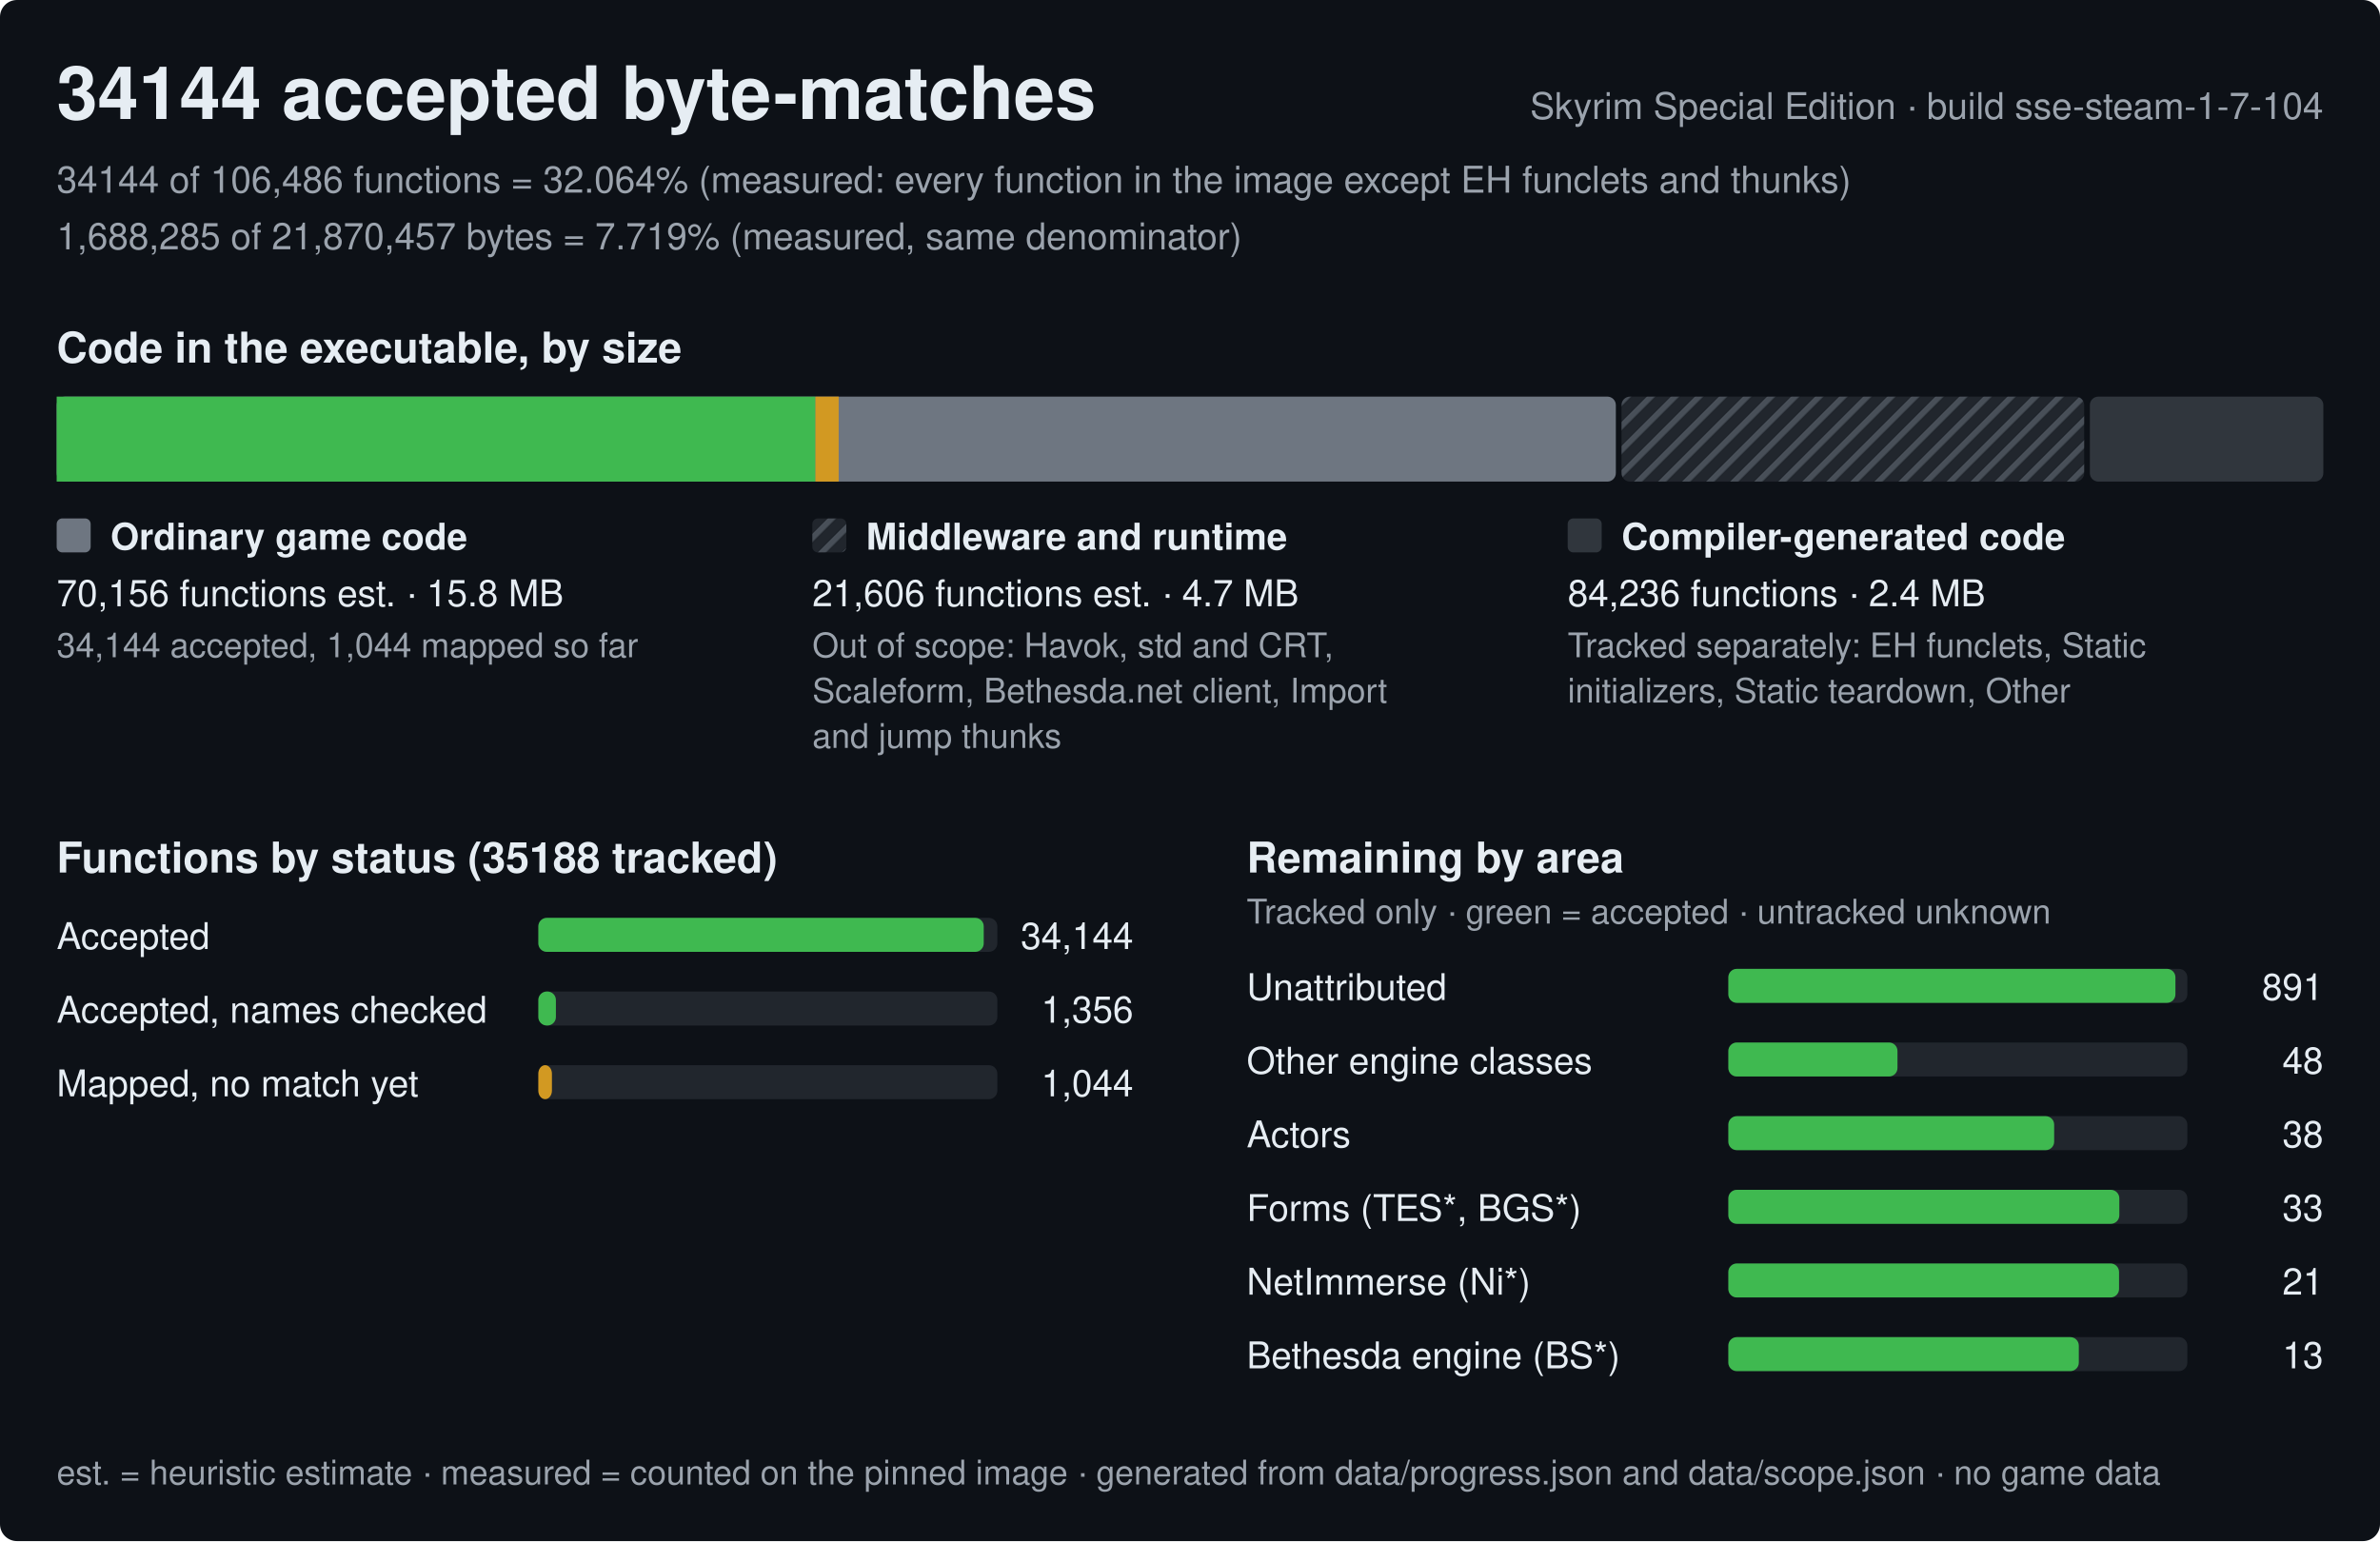
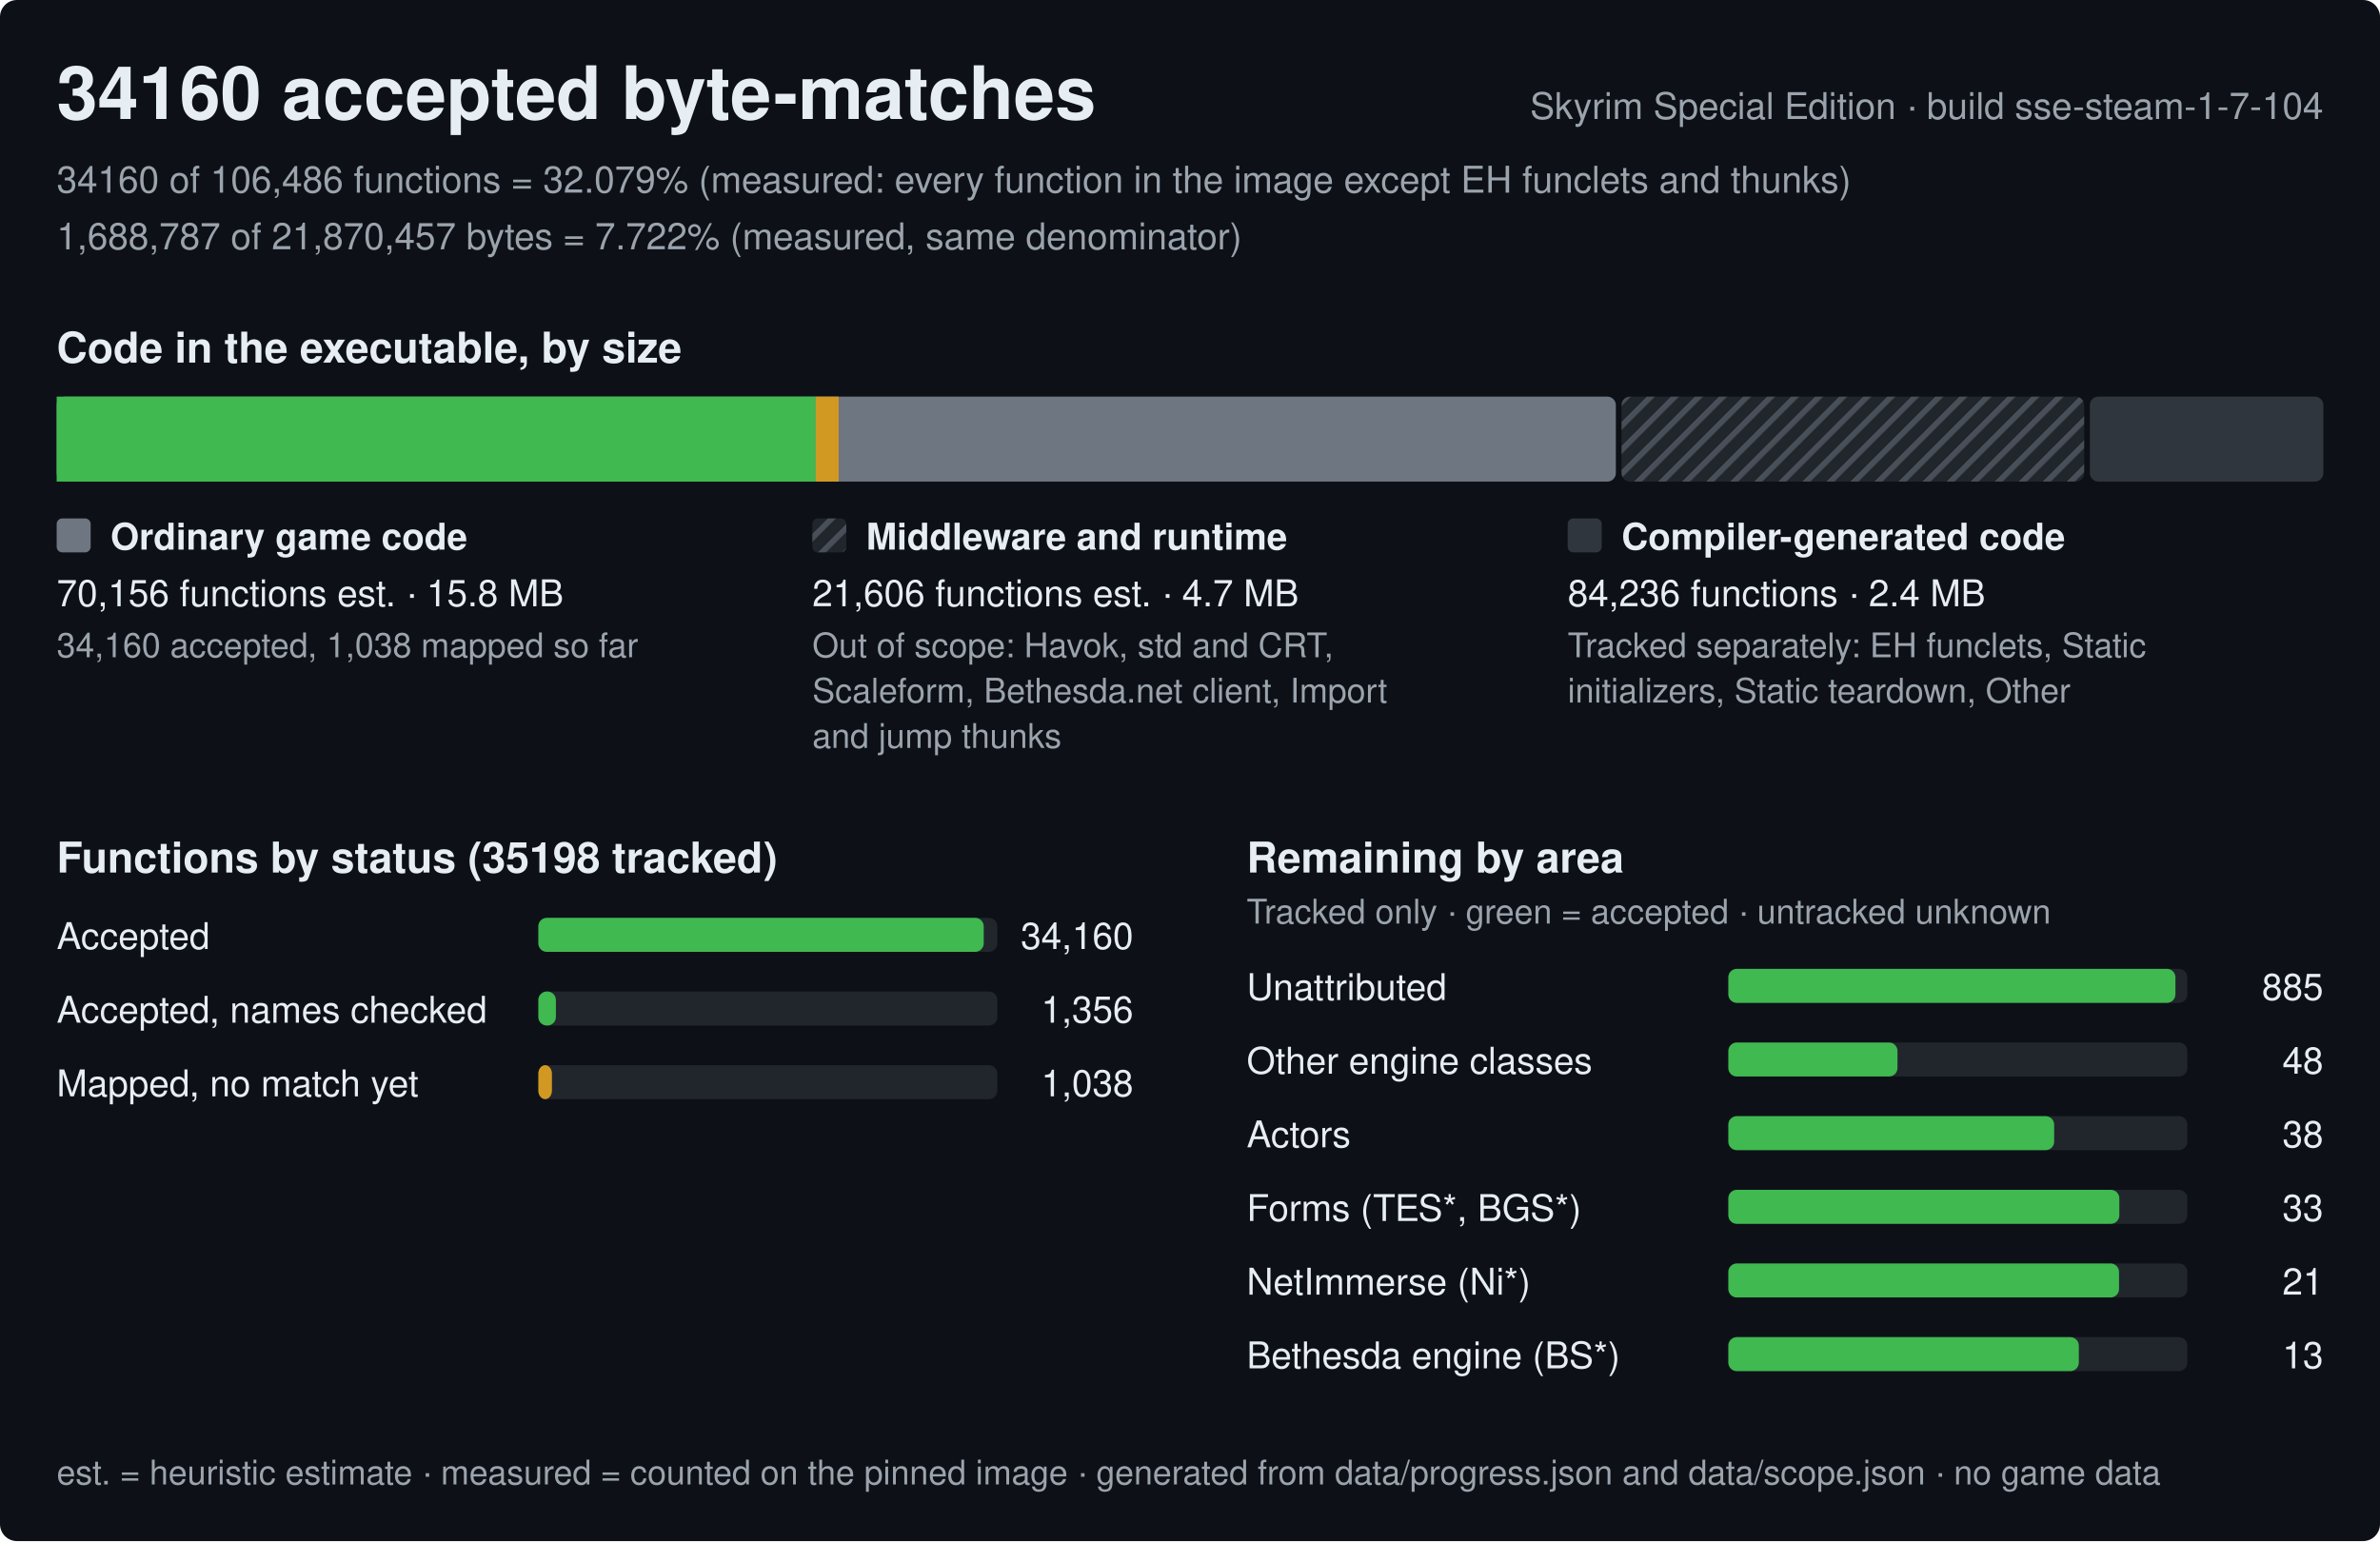
<svg xmlns="http://www.w3.org/2000/svg" width="840" height="544" viewBox="0 0 840 544" role="img" aria-label="Progress of the Skyrim Special Edition byte-matching reconstruction, build sse-steam-1-7-104">
  <style>text{font-family:-apple-system,BlinkMacSystemFont,'Segoe UI',Helvetica,Arial,sans-serif;fill:#e6edf3;white-space:pre}.h{font-size:26px;font-weight:600}.st{font-size:15px;font-weight:600}.lb{font-size:13px;font-weight:600}.bl{font-size:12px;font-weight:600;stroke:#0d1117;stroke-width:3px;paint-order:stroke;stroke-linejoin:round}.rl{font-size:13px}.fn{font-size:12px;fill:#9ba3ad}.mu{fill:#9ba3ad}</style>
  <defs>
    <pattern id="hx" width="6" height="6" patternUnits="userSpaceOnUse" patternTransform="rotate(45)">
      <rect width="6" height="6" fill="#21262d" />
      <rect width="2" height="6" fill="#484f58" />
    </pattern>
  </defs>
  <rect width="840" height="544" rx="6" fill="#0d1117" />
-   <text x="20" y="42" class="h">34144 accepted byte-matches</text>
+   <text x="20" y="42" class="h">34160 accepted byte-matches</text>
  <text x="820" y="42" class="rl mu" text-anchor="end">Skyrim Special Edition · build sse-steam-1-7-104</text>
-   <text x="20" y="68" class="rl mu">34144 of 106,486 functions = 32.064% (measured: every function in the image except EH funclets and thunks)</text>
-   <text x="20" y="88" class="rl mu">1,688,285 of 21,870,457 bytes = 7.719% (measured, same denominator)</text>
+   <text x="20" y="68" class="rl mu">34160 of 106,486 functions = 32.079% (measured: every function in the image except EH funclets and thunks)</text>
+   <text x="20" y="88" class="rl mu">1,688,787 of 21,870,457 bytes = 7.722% (measured, same denominator)</text>
  <text x="20" y="128" class="st">Code in the executable, by size</text>
  <rect x="20" y="140" width="550.3" height="30" rx="3" fill="#6e7681" />
-   <rect x="20" y="140" width="267.8" height="30" fill="#3fb950" />
-   <rect x="287.8" y="140" width="8.2" height="30" fill="#d29922" />
+   <rect x="20" y="140" width="267.9" height="30" fill="#3fb950" />
+   <rect x="287.9" y="140" width="8.1" height="30" fill="#d29922" />
  <rect x="572.3" y="140" width="163.3" height="30" rx="3" fill="url(#hx)" />
  <rect x="737.6" y="140" width="82.4" height="30" rx="3" fill="#30363d" />
  <rect x="20" y="183" width="12" height="12" rx="2" fill="#6e7681" />
  <text x="39" y="194" class="lb">Ordinary game code</text>
  <text x="20" y="214" class="rl">70,156 functions est. · 15.8 MB</text>
-   <text x="20" y="232" class="fn">34,144 accepted, 1,044 mapped so far</text>
+   <text x="20" y="232" class="fn">34,160 accepted, 1,038 mapped so far</text>
  <rect x="286.7" y="183" width="12" height="12" rx="2" fill="url(#hx)" />
  <text x="305.7" y="194" class="lb">Middleware and runtime</text>
  <text x="286.7" y="214" class="rl">21,606 functions est. · 4.7 MB</text>
  <text x="286.7" y="232" class="fn">Out of scope: Havok, std and CRT,</text>
  <text x="286.7" y="248" class="fn">Scaleform, Bethesda.net client, Import</text>
  <text x="286.7" y="264" class="fn">and jump thunks</text>
  <rect x="553.3" y="183" width="12" height="12" rx="2" fill="#30363d" />
  <text x="572.3" y="194" class="lb">Compiler-generated code</text>
  <text x="553.3" y="214" class="rl">84,236 functions · 2.4 MB</text>
  <text x="553.3" y="232" class="fn">Tracked separately: EH funclets, Static</text>
  <text x="553.3" y="248" class="fn">initializers, Static teardown, Other</text>
-   <text x="20" y="308" class="st">Functions by status (35188 tracked)</text>
+   <text x="20" y="308" class="st">Functions by status (35198 tracked)</text>
  <text x="20" y="335" class="rl">Accepted</text>
  <rect x="190" y="324" width="162.0" height="12" rx="3" fill="#21262d" />
  <rect x="190" y="324" width="157.2" height="12" rx="3" fill="#3fb950" />
-   <text x="400.0" y="335" class="rl" text-anchor="end">34,144</text>
+   <text x="400.0" y="335" class="rl" text-anchor="end">34,160</text>
  <text x="20" y="361" class="rl">Accepted, names checked</text>
  <rect x="190" y="350" width="162.0" height="12" rx="3" fill="#21262d" />
  <rect x="190" y="350" width="6.2" height="12" rx="3" fill="#3fb950" />
  <text x="400.0" y="361" class="rl" text-anchor="end">1,356</text>
  <text x="20" y="387" class="rl">Mapped, no match yet</text>
  <rect x="190" y="376" width="162.0" height="12" rx="3" fill="#21262d" />
  <rect x="190" y="376" width="4.8" height="12" rx="3" fill="#d29922" />
-   <text x="400.0" y="387" class="rl" text-anchor="end">1,044</text>
+   <text x="400.0" y="387" class="rl" text-anchor="end">1,038</text>
  <text x="440.0" y="308" class="st">Remaining by area</text>
  <text x="440.0" y="326" class="fn">Tracked only · green = accepted · untracked unknown</text>
  <text x="440.0" y="353" class="rl">Unattributed</text>
  <rect x="610.0" y="342" width="162.0" height="12" rx="3" fill="#21262d" />
  <rect x="610.0" y="342" width="157.8" height="12" rx="3" fill="#3fb950" />
-   <text x="820.0" y="353" class="rl" text-anchor="end">891</text>
+   <text x="820.0" y="353" class="rl" text-anchor="end">885</text>
  <text x="440.0" y="379" class="rl">Other engine classes</text>
  <rect x="610.0" y="368" width="162.0" height="12" rx="3" fill="#21262d" />
  <rect x="610.0" y="368" width="59.7" height="12" rx="3" fill="#3fb950" />
  <text x="820.0" y="379" class="rl" text-anchor="end">48</text>
  <text x="440.0" y="405" class="rl">Actors</text>
  <rect x="610.0" y="394" width="162.0" height="12" rx="3" fill="#21262d" />
  <rect x="610.0" y="394" width="115" height="12" rx="3" fill="#3fb950" />
  <text x="820.0" y="405" class="rl" text-anchor="end">38</text>
  <text x="440.0" y="431" class="rl">Forms (TES*, BGS*)</text>
  <rect x="610.0" y="420" width="162.0" height="12" rx="3" fill="#21262d" />
  <rect x="610.0" y="420" width="138" height="12" rx="3" fill="#3fb950" />
  <text x="820.0" y="431" class="rl" text-anchor="end">33</text>
  <text x="440.0" y="457" class="rl">NetImmerse (Ni*)</text>
  <rect x="610.0" y="446" width="162.0" height="12" rx="3" fill="#21262d" />
  <rect x="610.0" y="446" width="137.9" height="12" rx="3" fill="#3fb950" />
  <text x="820.0" y="457" class="rl" text-anchor="end">21</text>
  <text x="440.0" y="483" class="rl">Bethesda engine (BS*)</text>
  <rect x="610.0" y="472" width="162.0" height="12" rx="3" fill="#21262d" />
  <rect x="610.0" y="472" width="123.7" height="12" rx="3" fill="#3fb950" />
  <text x="820.0" y="483" class="rl" text-anchor="end">13</text>
  <text x="20" y="524" class="fn">est. = heuristic estimate · measured = counted on the pinned image · generated from data/progress.json and data/scope.json · no game data</text>
</svg>
